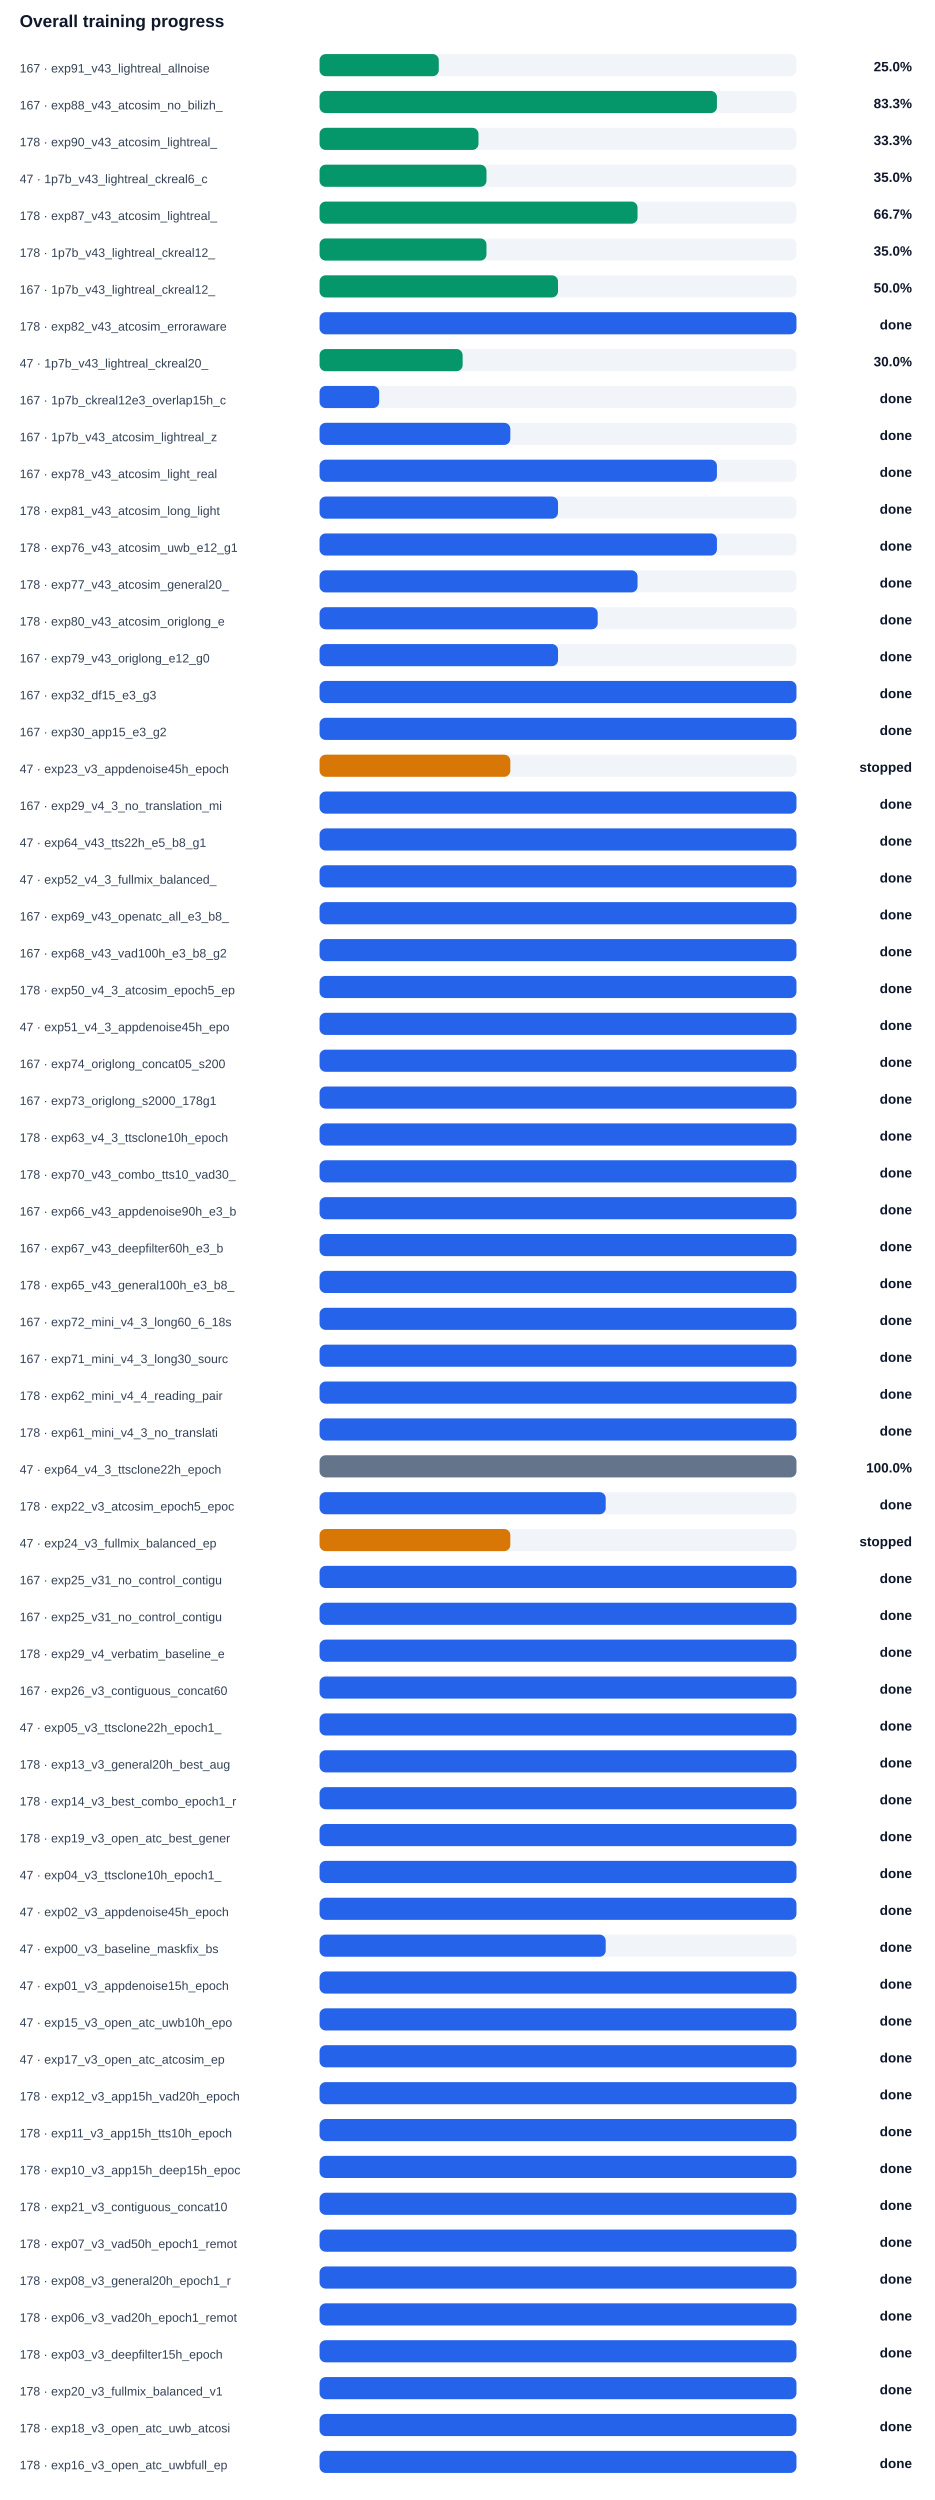
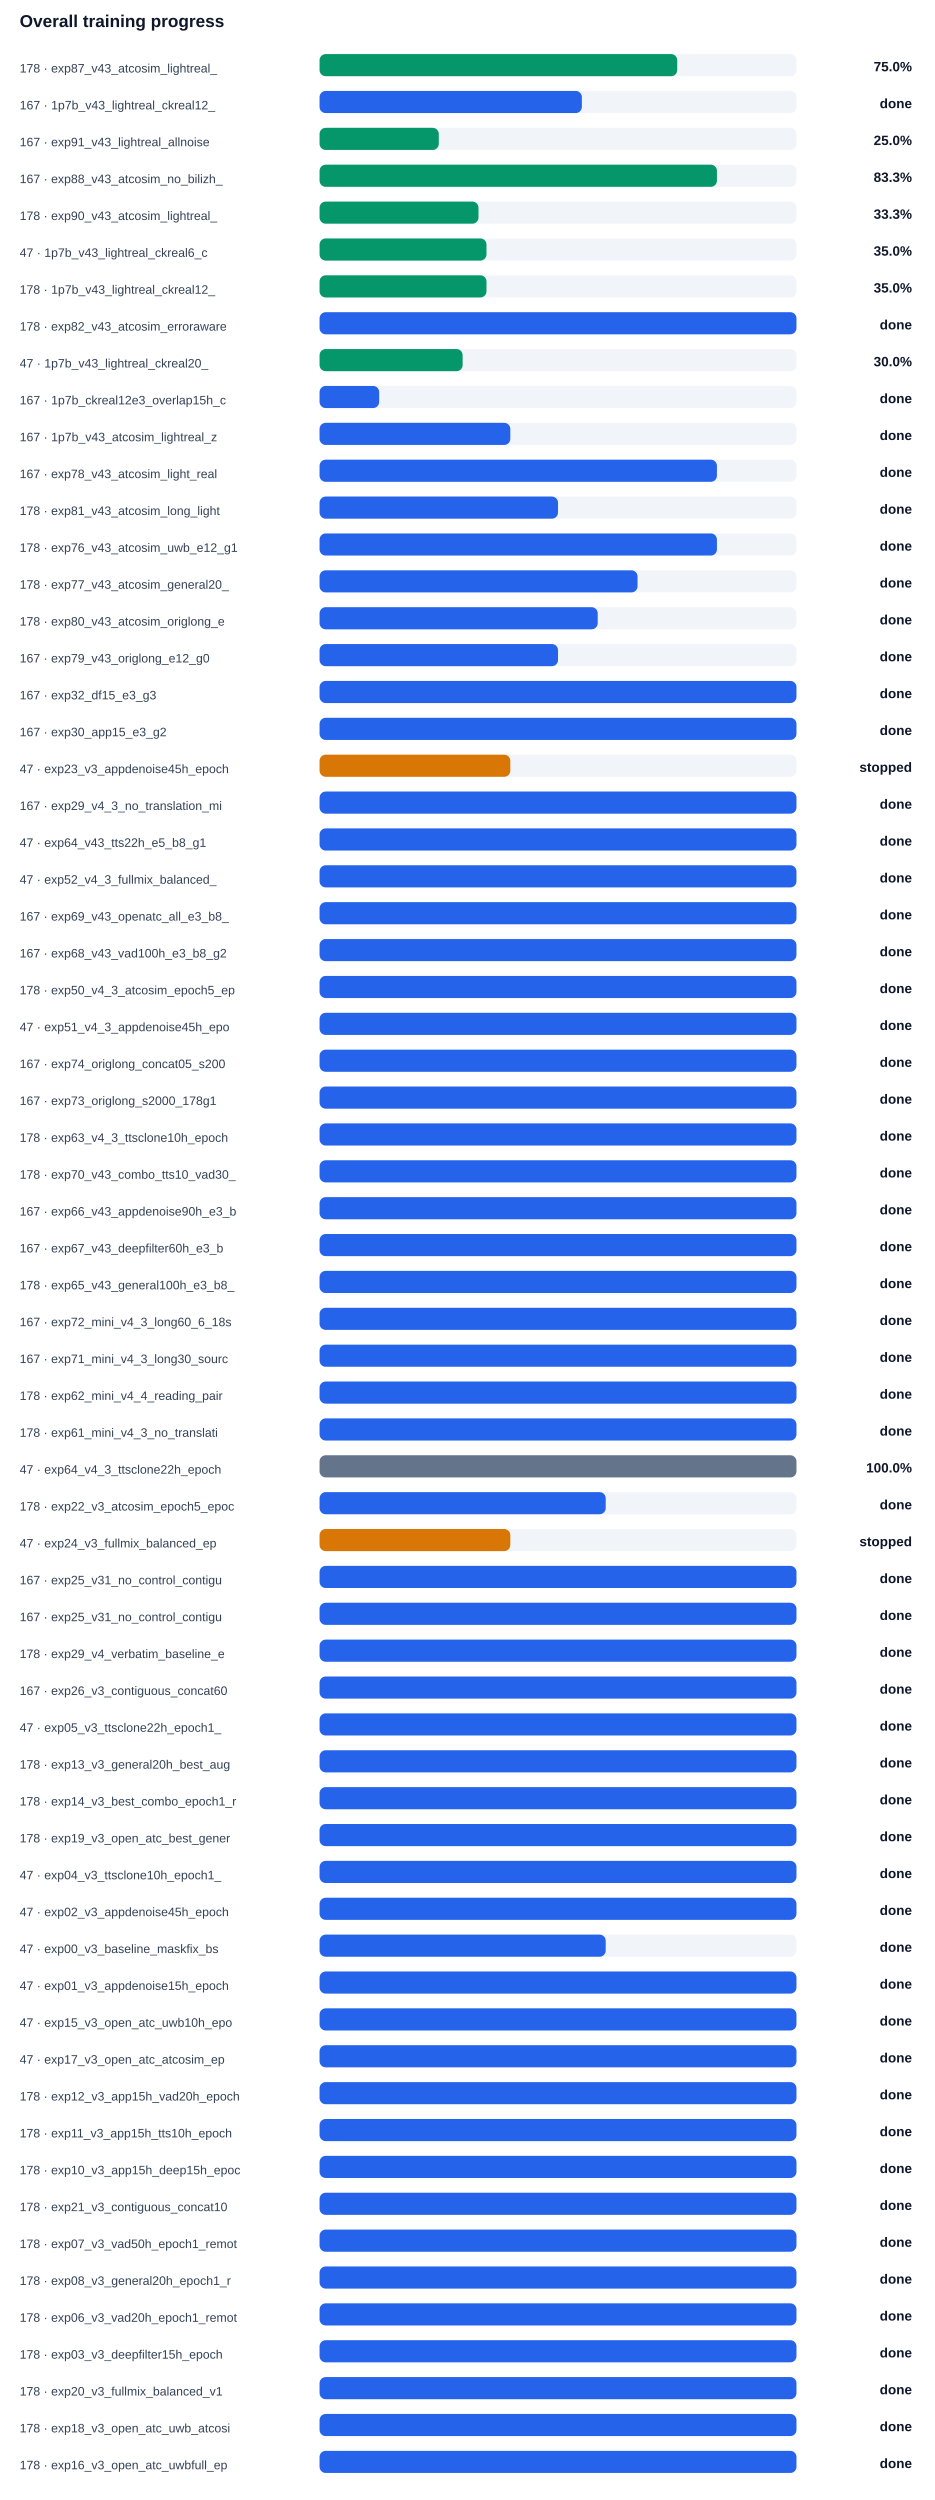
<svg xmlns="http://www.w3.org/2000/svg" width="100%" viewBox="0 0 760 2034" style="max-width:760px;background:#ffffff;border:1px solid #e5e7eb;border-radius:10px;">
  <text x="16.0" y="22.0" font-size="14" fill="#0f172a" text-anchor="start" font-family="Arial, sans-serif" font-weight="700">Overall training progress</text>
-   <text x="16.0" y="59.0" font-size="10" fill="#334155" text-anchor="start" font-family="Arial, sans-serif" font-weight="400">167 · exp91_v43_lightreal_allnoise</text>
+   <text x="16.0" y="59.0" font-size="10" fill="#334155" text-anchor="start" font-family="Arial, sans-serif" font-weight="400">178 · exp87_v43_atcosim_lightreal_</text>
  <rect x="260" y="44" width="388" height="18" rx="5" fill="#f1f5f9" />
-   <rect x="260" y="44" width="97.0" height="18" rx="5" fill="#059669" />
-   <text x="742.0" y="58.0" font-size="11" fill="#0f172a" text-anchor="end" font-family="Arial, sans-serif" font-weight="700">25.0%</text>
-   <text x="16.0" y="89.0" font-size="10" fill="#334155" text-anchor="start" font-family="Arial, sans-serif" font-weight="400">167 · exp88_v43_atcosim_no_bilizh_</text>
+   <rect x="260" y="44" width="291.0" height="18" rx="5" fill="#059669" />
+   <text x="742.0" y="58.0" font-size="11" fill="#0f172a" text-anchor="end" font-family="Arial, sans-serif" font-weight="700">75.0%</text>
+   <text x="16.0" y="89.0" font-size="10" fill="#334155" text-anchor="start" font-family="Arial, sans-serif" font-weight="400">167 · 1p7b_v43_lightreal_ckreal12_</text>
  <rect x="260" y="74" width="388" height="18" rx="5" fill="#f1f5f9" />
-   <rect x="260" y="74" width="323.3" height="18" rx="5" fill="#059669" />
-   <text x="742.0" y="88.0" font-size="11" fill="#0f172a" text-anchor="end" font-family="Arial, sans-serif" font-weight="700">83.3%</text>
-   <text x="16.0" y="119.0" font-size="10" fill="#334155" text-anchor="start" font-family="Arial, sans-serif" font-weight="400">178 · exp90_v43_atcosim_lightreal_</text>
+   <rect x="260" y="74" width="213.4" height="18" rx="5" fill="#2563eb" />
+   <text x="742.0" y="88.0" font-size="11" fill="#0f172a" text-anchor="end" font-family="Arial, sans-serif" font-weight="700">done</text>
+   <text x="16.0" y="119.0" font-size="10" fill="#334155" text-anchor="start" font-family="Arial, sans-serif" font-weight="400">167 · exp91_v43_lightreal_allnoise</text>
  <rect x="260" y="104" width="388" height="18" rx="5" fill="#f1f5f9" />
-   <rect x="260" y="104" width="129.3" height="18" rx="5" fill="#059669" />
-   <text x="742.0" y="118.0" font-size="11" fill="#0f172a" text-anchor="end" font-family="Arial, sans-serif" font-weight="700">33.3%</text>
-   <text x="16.0" y="149.0" font-size="10" fill="#334155" text-anchor="start" font-family="Arial, sans-serif" font-weight="400">47 · 1p7b_v43_lightreal_ckreal6_c</text>
+   <rect x="260" y="104" width="97.0" height="18" rx="5" fill="#059669" />
+   <text x="742.0" y="118.0" font-size="11" fill="#0f172a" text-anchor="end" font-family="Arial, sans-serif" font-weight="700">25.0%</text>
+   <text x="16.0" y="149.0" font-size="10" fill="#334155" text-anchor="start" font-family="Arial, sans-serif" font-weight="400">167 · exp88_v43_atcosim_no_bilizh_</text>
  <rect x="260" y="134" width="388" height="18" rx="5" fill="#f1f5f9" />
-   <rect x="260" y="134" width="135.8" height="18" rx="5" fill="#059669" />
-   <text x="742.0" y="148.0" font-size="11" fill="#0f172a" text-anchor="end" font-family="Arial, sans-serif" font-weight="700">35.0%</text>
-   <text x="16.0" y="179.0" font-size="10" fill="#334155" text-anchor="start" font-family="Arial, sans-serif" font-weight="400">178 · exp87_v43_atcosim_lightreal_</text>
+   <rect x="260" y="134" width="323.3" height="18" rx="5" fill="#059669" />
+   <text x="742.0" y="148.0" font-size="11" fill="#0f172a" text-anchor="end" font-family="Arial, sans-serif" font-weight="700">83.3%</text>
+   <text x="16.0" y="179.0" font-size="10" fill="#334155" text-anchor="start" font-family="Arial, sans-serif" font-weight="400">178 · exp90_v43_atcosim_lightreal_</text>
  <rect x="260" y="164" width="388" height="18" rx="5" fill="#f1f5f9" />
-   <rect x="260" y="164" width="258.7" height="18" rx="5" fill="#059669" />
-   <text x="742.0" y="178.0" font-size="11" fill="#0f172a" text-anchor="end" font-family="Arial, sans-serif" font-weight="700">66.7%</text>
-   <text x="16.0" y="209.0" font-size="10" fill="#334155" text-anchor="start" font-family="Arial, sans-serif" font-weight="400">178 · 1p7b_v43_lightreal_ckreal12_</text>
+   <rect x="260" y="164" width="129.3" height="18" rx="5" fill="#059669" />
+   <text x="742.0" y="178.0" font-size="11" fill="#0f172a" text-anchor="end" font-family="Arial, sans-serif" font-weight="700">33.3%</text>
+   <text x="16.0" y="209.0" font-size="10" fill="#334155" text-anchor="start" font-family="Arial, sans-serif" font-weight="400">47 · 1p7b_v43_lightreal_ckreal6_c</text>
  <rect x="260" y="194" width="388" height="18" rx="5" fill="#f1f5f9" />
  <rect x="260" y="194" width="135.8" height="18" rx="5" fill="#059669" />
  <text x="742.0" y="208.0" font-size="11" fill="#0f172a" text-anchor="end" font-family="Arial, sans-serif" font-weight="700">35.0%</text>
-   <text x="16.0" y="239.0" font-size="10" fill="#334155" text-anchor="start" font-family="Arial, sans-serif" font-weight="400">167 · 1p7b_v43_lightreal_ckreal12_</text>
+   <text x="16.0" y="239.0" font-size="10" fill="#334155" text-anchor="start" font-family="Arial, sans-serif" font-weight="400">178 · 1p7b_v43_lightreal_ckreal12_</text>
  <rect x="260" y="224" width="388" height="18" rx="5" fill="#f1f5f9" />
-   <rect x="260" y="224" width="194.0" height="18" rx="5" fill="#059669" />
-   <text x="742.0" y="238.0" font-size="11" fill="#0f172a" text-anchor="end" font-family="Arial, sans-serif" font-weight="700">50.0%</text>
+   <rect x="260" y="224" width="135.8" height="18" rx="5" fill="#059669" />
+   <text x="742.0" y="238.0" font-size="11" fill="#0f172a" text-anchor="end" font-family="Arial, sans-serif" font-weight="700">35.0%</text>
  <text x="16.0" y="269.0" font-size="10" fill="#334155" text-anchor="start" font-family="Arial, sans-serif" font-weight="400">178 · exp82_v43_atcosim_erroraware</text>
  <rect x="260" y="254" width="388" height="18" rx="5" fill="#f1f5f9" />
  <rect x="260" y="254" width="388.0" height="18" rx="5" fill="#2563eb" />
  <text x="742.0" y="268.0" font-size="11" fill="#0f172a" text-anchor="end" font-family="Arial, sans-serif" font-weight="700">done</text>
  <text x="16.0" y="299.0" font-size="10" fill="#334155" text-anchor="start" font-family="Arial, sans-serif" font-weight="400">47 · 1p7b_v43_lightreal_ckreal20_</text>
  <rect x="260" y="284" width="388" height="18" rx="5" fill="#f1f5f9" />
  <rect x="260" y="284" width="116.4" height="18" rx="5" fill="#059669" />
  <text x="742.0" y="298.0" font-size="11" fill="#0f172a" text-anchor="end" font-family="Arial, sans-serif" font-weight="700">30.0%</text>
  <text x="16.0" y="329.0" font-size="10" fill="#334155" text-anchor="start" font-family="Arial, sans-serif" font-weight="400">167 · 1p7b_ckreal12e3_overlap15h_c</text>
  <rect x="260" y="314" width="388" height="18" rx="5" fill="#f1f5f9" />
  <rect x="260" y="314" width="48.5" height="18" rx="5" fill="#2563eb" />
  <text x="742.0" y="328.0" font-size="11" fill="#0f172a" text-anchor="end" font-family="Arial, sans-serif" font-weight="700">done</text>
  <text x="16.0" y="359.0" font-size="10" fill="#334155" text-anchor="start" font-family="Arial, sans-serif" font-weight="400">167 · 1p7b_v43_atcosim_lightreal_z</text>
  <rect x="260" y="344" width="388" height="18" rx="5" fill="#f1f5f9" />
  <rect x="260" y="344" width="155.2" height="18" rx="5" fill="#2563eb" />
  <text x="742.0" y="358.0" font-size="11" fill="#0f172a" text-anchor="end" font-family="Arial, sans-serif" font-weight="700">done</text>
  <text x="16.0" y="389.0" font-size="10" fill="#334155" text-anchor="start" font-family="Arial, sans-serif" font-weight="400">167 · exp78_v43_atcosim_light_real</text>
  <rect x="260" y="374" width="388" height="18" rx="5" fill="#f1f5f9" />
  <rect x="260" y="374" width="323.3" height="18" rx="5" fill="#2563eb" />
  <text x="742.0" y="388.0" font-size="11" fill="#0f172a" text-anchor="end" font-family="Arial, sans-serif" font-weight="700">done</text>
  <text x="16.0" y="419.0" font-size="10" fill="#334155" text-anchor="start" font-family="Arial, sans-serif" font-weight="400">178 · exp81_v43_atcosim_long_light</text>
  <rect x="260" y="404" width="388" height="18" rx="5" fill="#f1f5f9" />
  <rect x="260" y="404" width="194.0" height="18" rx="5" fill="#2563eb" />
  <text x="742.0" y="418.0" font-size="11" fill="#0f172a" text-anchor="end" font-family="Arial, sans-serif" font-weight="700">done</text>
  <text x="16.0" y="449.0" font-size="10" fill="#334155" text-anchor="start" font-family="Arial, sans-serif" font-weight="400">178 · exp76_v43_atcosim_uwb_e12_g1</text>
  <rect x="260" y="434" width="388" height="18" rx="5" fill="#f1f5f9" />
  <rect x="260" y="434" width="323.3" height="18" rx="5" fill="#2563eb" />
  <text x="742.0" y="448.0" font-size="11" fill="#0f172a" text-anchor="end" font-family="Arial, sans-serif" font-weight="700">done</text>
  <text x="16.0" y="479.0" font-size="10" fill="#334155" text-anchor="start" font-family="Arial, sans-serif" font-weight="400">178 · exp77_v43_atcosim_general20_</text>
  <rect x="260" y="464" width="388" height="18" rx="5" fill="#f1f5f9" />
  <rect x="260" y="464" width="258.7" height="18" rx="5" fill="#2563eb" />
  <text x="742.0" y="478.0" font-size="11" fill="#0f172a" text-anchor="end" font-family="Arial, sans-serif" font-weight="700">done</text>
  <text x="16.0" y="509.0" font-size="10" fill="#334155" text-anchor="start" font-family="Arial, sans-serif" font-weight="400">178 · exp80_v43_atcosim_origlong_e</text>
  <rect x="260" y="494" width="388" height="18" rx="5" fill="#f1f5f9" />
  <rect x="260" y="494" width="226.3" height="18" rx="5" fill="#2563eb" />
  <text x="742.0" y="508.0" font-size="11" fill="#0f172a" text-anchor="end" font-family="Arial, sans-serif" font-weight="700">done</text>
  <text x="16.0" y="539.0" font-size="10" fill="#334155" text-anchor="start" font-family="Arial, sans-serif" font-weight="400">167 · exp79_v43_origlong_e12_g0</text>
  <rect x="260" y="524" width="388" height="18" rx="5" fill="#f1f5f9" />
  <rect x="260" y="524" width="194.0" height="18" rx="5" fill="#2563eb" />
  <text x="742.0" y="538.0" font-size="11" fill="#0f172a" text-anchor="end" font-family="Arial, sans-serif" font-weight="700">done</text>
  <text x="16.0" y="569.0" font-size="10" fill="#334155" text-anchor="start" font-family="Arial, sans-serif" font-weight="400">167 · exp32_df15_e3_g3</text>
  <rect x="260" y="554" width="388" height="18" rx="5" fill="#f1f5f9" />
  <rect x="260" y="554" width="388.0" height="18" rx="5" fill="#2563eb" />
  <text x="742.0" y="568.0" font-size="11" fill="#0f172a" text-anchor="end" font-family="Arial, sans-serif" font-weight="700">done</text>
  <text x="16.0" y="599.0" font-size="10" fill="#334155" text-anchor="start" font-family="Arial, sans-serif" font-weight="400">167 · exp30_app15_e3_g2</text>
  <rect x="260" y="584" width="388" height="18" rx="5" fill="#f1f5f9" />
  <rect x="260" y="584" width="388.0" height="18" rx="5" fill="#2563eb" />
  <text x="742.0" y="598.0" font-size="11" fill="#0f172a" text-anchor="end" font-family="Arial, sans-serif" font-weight="700">done</text>
  <text x="16.0" y="629.0" font-size="10" fill="#334155" text-anchor="start" font-family="Arial, sans-serif" font-weight="400">47 · exp23_v3_appdenoise45h_epoch</text>
  <rect x="260" y="614" width="388" height="18" rx="5" fill="#f1f5f9" />
  <rect x="260" y="614" width="155.2" height="18" rx="5" fill="#d97706" />
  <text x="742.0" y="628.0" font-size="11" fill="#0f172a" text-anchor="end" font-family="Arial, sans-serif" font-weight="700">stopped</text>
  <text x="16.0" y="659.0" font-size="10" fill="#334155" text-anchor="start" font-family="Arial, sans-serif" font-weight="400">167 · exp29_v4_3_no_translation_mi</text>
  <rect x="260" y="644" width="388" height="18" rx="5" fill="#f1f5f9" />
  <rect x="260" y="644" width="388.0" height="18" rx="5" fill="#2563eb" />
  <text x="742.0" y="658.0" font-size="11" fill="#0f172a" text-anchor="end" font-family="Arial, sans-serif" font-weight="700">done</text>
  <text x="16.0" y="689.0" font-size="10" fill="#334155" text-anchor="start" font-family="Arial, sans-serif" font-weight="400">47 · exp64_v43_tts22h_e5_b8_g1</text>
  <rect x="260" y="674" width="388" height="18" rx="5" fill="#f1f5f9" />
  <rect x="260" y="674" width="388.0" height="18" rx="5" fill="#2563eb" />
  <text x="742.0" y="688.0" font-size="11" fill="#0f172a" text-anchor="end" font-family="Arial, sans-serif" font-weight="700">done</text>
  <text x="16.0" y="719.0" font-size="10" fill="#334155" text-anchor="start" font-family="Arial, sans-serif" font-weight="400">47 · exp52_v4_3_fullmix_balanced_</text>
  <rect x="260" y="704" width="388" height="18" rx="5" fill="#f1f5f9" />
  <rect x="260" y="704" width="388.0" height="18" rx="5" fill="#2563eb" />
  <text x="742.0" y="718.0" font-size="11" fill="#0f172a" text-anchor="end" font-family="Arial, sans-serif" font-weight="700">done</text>
  <text x="16.0" y="749.0" font-size="10" fill="#334155" text-anchor="start" font-family="Arial, sans-serif" font-weight="400">167 · exp69_v43_openatc_all_e3_b8_</text>
  <rect x="260" y="734" width="388" height="18" rx="5" fill="#f1f5f9" />
  <rect x="260" y="734" width="388.0" height="18" rx="5" fill="#2563eb" />
  <text x="742.0" y="748.0" font-size="11" fill="#0f172a" text-anchor="end" font-family="Arial, sans-serif" font-weight="700">done</text>
  <text x="16.0" y="779.0" font-size="10" fill="#334155" text-anchor="start" font-family="Arial, sans-serif" font-weight="400">167 · exp68_v43_vad100h_e3_b8_g2</text>
  <rect x="260" y="764" width="388" height="18" rx="5" fill="#f1f5f9" />
  <rect x="260" y="764" width="388.0" height="18" rx="5" fill="#2563eb" />
  <text x="742.0" y="778.0" font-size="11" fill="#0f172a" text-anchor="end" font-family="Arial, sans-serif" font-weight="700">done</text>
  <text x="16.0" y="809.0" font-size="10" fill="#334155" text-anchor="start" font-family="Arial, sans-serif" font-weight="400">178 · exp50_v4_3_atcosim_epoch5_ep</text>
  <rect x="260" y="794" width="388" height="18" rx="5" fill="#f1f5f9" />
  <rect x="260" y="794" width="388.0" height="18" rx="5" fill="#2563eb" />
  <text x="742.0" y="808.0" font-size="11" fill="#0f172a" text-anchor="end" font-family="Arial, sans-serif" font-weight="700">done</text>
  <text x="16.0" y="839.0" font-size="10" fill="#334155" text-anchor="start" font-family="Arial, sans-serif" font-weight="400">47 · exp51_v4_3_appdenoise45h_epo</text>
  <rect x="260" y="824" width="388" height="18" rx="5" fill="#f1f5f9" />
  <rect x="260" y="824" width="388.0" height="18" rx="5" fill="#2563eb" />
  <text x="742.0" y="838.0" font-size="11" fill="#0f172a" text-anchor="end" font-family="Arial, sans-serif" font-weight="700">done</text>
  <text x="16.0" y="869.0" font-size="10" fill="#334155" text-anchor="start" font-family="Arial, sans-serif" font-weight="400">167 · exp74_origlong_concat05_s200</text>
  <rect x="260" y="854" width="388" height="18" rx="5" fill="#f1f5f9" />
  <rect x="260" y="854" width="388.0" height="18" rx="5" fill="#2563eb" />
  <text x="742.0" y="868.0" font-size="11" fill="#0f172a" text-anchor="end" font-family="Arial, sans-serif" font-weight="700">done</text>
  <text x="16.0" y="899.0" font-size="10" fill="#334155" text-anchor="start" font-family="Arial, sans-serif" font-weight="400">167 · exp73_origlong_s2000_178g1</text>
  <rect x="260" y="884" width="388" height="18" rx="5" fill="#f1f5f9" />
  <rect x="260" y="884" width="388.0" height="18" rx="5" fill="#2563eb" />
  <text x="742.0" y="898.0" font-size="11" fill="#0f172a" text-anchor="end" font-family="Arial, sans-serif" font-weight="700">done</text>
  <text x="16.0" y="929.0" font-size="10" fill="#334155" text-anchor="start" font-family="Arial, sans-serif" font-weight="400">178 · exp63_v4_3_ttsclone10h_epoch</text>
  <rect x="260" y="914" width="388" height="18" rx="5" fill="#f1f5f9" />
  <rect x="260" y="914" width="388.0" height="18" rx="5" fill="#2563eb" />
  <text x="742.0" y="928.0" font-size="11" fill="#0f172a" text-anchor="end" font-family="Arial, sans-serif" font-weight="700">done</text>
  <text x="16.0" y="959.0" font-size="10" fill="#334155" text-anchor="start" font-family="Arial, sans-serif" font-weight="400">178 · exp70_v43_combo_tts10_vad30_</text>
  <rect x="260" y="944" width="388" height="18" rx="5" fill="#f1f5f9" />
  <rect x="260" y="944" width="388.0" height="18" rx="5" fill="#2563eb" />
  <text x="742.0" y="958.0" font-size="11" fill="#0f172a" text-anchor="end" font-family="Arial, sans-serif" font-weight="700">done</text>
  <text x="16.0" y="989.0" font-size="10" fill="#334155" text-anchor="start" font-family="Arial, sans-serif" font-weight="400">167 · exp66_v43_appdenoise90h_e3_b</text>
  <rect x="260" y="974" width="388" height="18" rx="5" fill="#f1f5f9" />
  <rect x="260" y="974" width="388.0" height="18" rx="5" fill="#2563eb" />
  <text x="742.0" y="988.0" font-size="11" fill="#0f172a" text-anchor="end" font-family="Arial, sans-serif" font-weight="700">done</text>
  <text x="16.0" y="1019.0" font-size="10" fill="#334155" text-anchor="start" font-family="Arial, sans-serif" font-weight="400">167 · exp67_v43_deepfilter60h_e3_b</text>
  <rect x="260" y="1004" width="388" height="18" rx="5" fill="#f1f5f9" />
  <rect x="260" y="1004" width="388.0" height="18" rx="5" fill="#2563eb" />
  <text x="742.0" y="1018.0" font-size="11" fill="#0f172a" text-anchor="end" font-family="Arial, sans-serif" font-weight="700">done</text>
  <text x="16.0" y="1049.0" font-size="10" fill="#334155" text-anchor="start" font-family="Arial, sans-serif" font-weight="400">178 · exp65_v43_general100h_e3_b8_</text>
  <rect x="260" y="1034" width="388" height="18" rx="5" fill="#f1f5f9" />
  <rect x="260" y="1034" width="388.0" height="18" rx="5" fill="#2563eb" />
  <text x="742.0" y="1048.0" font-size="11" fill="#0f172a" text-anchor="end" font-family="Arial, sans-serif" font-weight="700">done</text>
  <text x="16.0" y="1079.0" font-size="10" fill="#334155" text-anchor="start" font-family="Arial, sans-serif" font-weight="400">167 · exp72_mini_v4_3_long60_6_18s</text>
  <rect x="260" y="1064" width="388" height="18" rx="5" fill="#f1f5f9" />
  <rect x="260" y="1064" width="388.0" height="18" rx="5" fill="#2563eb" />
  <text x="742.0" y="1078.0" font-size="11" fill="#0f172a" text-anchor="end" font-family="Arial, sans-serif" font-weight="700">done</text>
  <text x="16.0" y="1109.0" font-size="10" fill="#334155" text-anchor="start" font-family="Arial, sans-serif" font-weight="400">167 · exp71_mini_v4_3_long30_sourc</text>
  <rect x="260" y="1094" width="388" height="18" rx="5" fill="#f1f5f9" />
  <rect x="260" y="1094" width="388.0" height="18" rx="5" fill="#2563eb" />
  <text x="742.0" y="1108.0" font-size="11" fill="#0f172a" text-anchor="end" font-family="Arial, sans-serif" font-weight="700">done</text>
  <text x="16.0" y="1139.0" font-size="10" fill="#334155" text-anchor="start" font-family="Arial, sans-serif" font-weight="400">178 · exp62_mini_v4_4_reading_pair</text>
  <rect x="260" y="1124" width="388" height="18" rx="5" fill="#f1f5f9" />
  <rect x="260" y="1124" width="388.0" height="18" rx="5" fill="#2563eb" />
  <text x="742.0" y="1138.0" font-size="11" fill="#0f172a" text-anchor="end" font-family="Arial, sans-serif" font-weight="700">done</text>
  <text x="16.0" y="1169.0" font-size="10" fill="#334155" text-anchor="start" font-family="Arial, sans-serif" font-weight="400">178 · exp61_mini_v4_3_no_translati</text>
  <rect x="260" y="1154" width="388" height="18" rx="5" fill="#f1f5f9" />
  <rect x="260" y="1154" width="388.0" height="18" rx="5" fill="#2563eb" />
  <text x="742.0" y="1168.0" font-size="11" fill="#0f172a" text-anchor="end" font-family="Arial, sans-serif" font-weight="700">done</text>
  <text x="16.0" y="1199.0" font-size="10" fill="#334155" text-anchor="start" font-family="Arial, sans-serif" font-weight="400">47 · exp64_v4_3_ttsclone22h_epoch</text>
  <rect x="260" y="1184" width="388" height="18" rx="5" fill="#f1f5f9" />
  <rect x="260" y="1184" width="388.0" height="18" rx="5" fill="#64748b" />
  <text x="742.0" y="1198.0" font-size="11" fill="#0f172a" text-anchor="end" font-family="Arial, sans-serif" font-weight="700">100.0%</text>
  <text x="16.0" y="1229.0" font-size="10" fill="#334155" text-anchor="start" font-family="Arial, sans-serif" font-weight="400">178 · exp22_v3_atcosim_epoch5_epoc</text>
  <rect x="260" y="1214" width="388" height="18" rx="5" fill="#f1f5f9" />
  <rect x="260" y="1214" width="232.8" height="18" rx="5" fill="#2563eb" />
  <text x="742.0" y="1228.0" font-size="11" fill="#0f172a" text-anchor="end" font-family="Arial, sans-serif" font-weight="700">done</text>
  <text x="16.0" y="1259.0" font-size="10" fill="#334155" text-anchor="start" font-family="Arial, sans-serif" font-weight="400">47 · exp24_v3_fullmix_balanced_ep</text>
  <rect x="260" y="1244" width="388" height="18" rx="5" fill="#f1f5f9" />
  <rect x="260" y="1244" width="155.2" height="18" rx="5" fill="#d97706" />
  <text x="742.0" y="1258.0" font-size="11" fill="#0f172a" text-anchor="end" font-family="Arial, sans-serif" font-weight="700">stopped</text>
  <text x="16.0" y="1289.0" font-size="10" fill="#334155" text-anchor="start" font-family="Arial, sans-serif" font-weight="400">167 · exp25_v31_no_control_contigu</text>
  <rect x="260" y="1274" width="388" height="18" rx="5" fill="#f1f5f9" />
  <rect x="260" y="1274" width="388.0" height="18" rx="5" fill="#2563eb" />
  <text x="742.0" y="1288.0" font-size="11" fill="#0f172a" text-anchor="end" font-family="Arial, sans-serif" font-weight="700">done</text>
  <text x="16.0" y="1319.0" font-size="10" fill="#334155" text-anchor="start" font-family="Arial, sans-serif" font-weight="400">167 · exp25_v31_no_control_contigu</text>
  <rect x="260" y="1304" width="388" height="18" rx="5" fill="#f1f5f9" />
  <rect x="260" y="1304" width="388.0" height="18" rx="5" fill="#2563eb" />
  <text x="742.0" y="1318.0" font-size="11" fill="#0f172a" text-anchor="end" font-family="Arial, sans-serif" font-weight="700">done</text>
  <text x="16.0" y="1349.0" font-size="10" fill="#334155" text-anchor="start" font-family="Arial, sans-serif" font-weight="400">178 · exp29_v4_verbatim_baseline_e</text>
  <rect x="260" y="1334" width="388" height="18" rx="5" fill="#f1f5f9" />
  <rect x="260" y="1334" width="388.0" height="18" rx="5" fill="#2563eb" />
  <text x="742.0" y="1348.0" font-size="11" fill="#0f172a" text-anchor="end" font-family="Arial, sans-serif" font-weight="700">done</text>
  <text x="16.0" y="1379.0" font-size="10" fill="#334155" text-anchor="start" font-family="Arial, sans-serif" font-weight="400">167 · exp26_v3_contiguous_concat60</text>
  <rect x="260" y="1364" width="388" height="18" rx="5" fill="#f1f5f9" />
  <rect x="260" y="1364" width="388.0" height="18" rx="5" fill="#2563eb" />
  <text x="742.0" y="1378.0" font-size="11" fill="#0f172a" text-anchor="end" font-family="Arial, sans-serif" font-weight="700">done</text>
  <text x="16.0" y="1409.0" font-size="10" fill="#334155" text-anchor="start" font-family="Arial, sans-serif" font-weight="400">47 · exp05_v3_ttsclone22h_epoch1_</text>
  <rect x="260" y="1394" width="388" height="18" rx="5" fill="#f1f5f9" />
  <rect x="260" y="1394" width="388.0" height="18" rx="5" fill="#2563eb" />
  <text x="742.0" y="1408.0" font-size="11" fill="#0f172a" text-anchor="end" font-family="Arial, sans-serif" font-weight="700">done</text>
  <text x="16.0" y="1439.0" font-size="10" fill="#334155" text-anchor="start" font-family="Arial, sans-serif" font-weight="400">178 · exp13_v3_general20h_best_aug</text>
  <rect x="260" y="1424" width="388" height="18" rx="5" fill="#f1f5f9" />
  <rect x="260" y="1424" width="388.0" height="18" rx="5" fill="#2563eb" />
  <text x="742.0" y="1438.0" font-size="11" fill="#0f172a" text-anchor="end" font-family="Arial, sans-serif" font-weight="700">done</text>
  <text x="16.0" y="1469.0" font-size="10" fill="#334155" text-anchor="start" font-family="Arial, sans-serif" font-weight="400">178 · exp14_v3_best_combo_epoch1_r</text>
  <rect x="260" y="1454" width="388" height="18" rx="5" fill="#f1f5f9" />
  <rect x="260" y="1454" width="388.0" height="18" rx="5" fill="#2563eb" />
  <text x="742.0" y="1468.0" font-size="11" fill="#0f172a" text-anchor="end" font-family="Arial, sans-serif" font-weight="700">done</text>
  <text x="16.0" y="1499.0" font-size="10" fill="#334155" text-anchor="start" font-family="Arial, sans-serif" font-weight="400">178 · exp19_v3_open_atc_best_gener</text>
  <rect x="260" y="1484" width="388" height="18" rx="5" fill="#f1f5f9" />
  <rect x="260" y="1484" width="388.0" height="18" rx="5" fill="#2563eb" />
  <text x="742.0" y="1498.0" font-size="11" fill="#0f172a" text-anchor="end" font-family="Arial, sans-serif" font-weight="700">done</text>
  <text x="16.0" y="1529.0" font-size="10" fill="#334155" text-anchor="start" font-family="Arial, sans-serif" font-weight="400">47 · exp04_v3_ttsclone10h_epoch1_</text>
  <rect x="260" y="1514" width="388" height="18" rx="5" fill="#f1f5f9" />
  <rect x="260" y="1514" width="388.0" height="18" rx="5" fill="#2563eb" />
  <text x="742.0" y="1528.0" font-size="11" fill="#0f172a" text-anchor="end" font-family="Arial, sans-serif" font-weight="700">done</text>
  <text x="16.0" y="1559.0" font-size="10" fill="#334155" text-anchor="start" font-family="Arial, sans-serif" font-weight="400">47 · exp02_v3_appdenoise45h_epoch</text>
  <rect x="260" y="1544" width="388" height="18" rx="5" fill="#f1f5f9" />
  <rect x="260" y="1544" width="388.0" height="18" rx="5" fill="#2563eb" />
  <text x="742.0" y="1558.0" font-size="11" fill="#0f172a" text-anchor="end" font-family="Arial, sans-serif" font-weight="700">done</text>
  <text x="16.0" y="1589.0" font-size="10" fill="#334155" text-anchor="start" font-family="Arial, sans-serif" font-weight="400">47 · exp00_v3_baseline_maskfix_bs</text>
  <rect x="260" y="1574" width="388" height="18" rx="5" fill="#f1f5f9" />
  <rect x="260" y="1574" width="232.8" height="18" rx="5" fill="#2563eb" />
  <text x="742.0" y="1588.0" font-size="11" fill="#0f172a" text-anchor="end" font-family="Arial, sans-serif" font-weight="700">done</text>
  <text x="16.0" y="1619.0" font-size="10" fill="#334155" text-anchor="start" font-family="Arial, sans-serif" font-weight="400">47 · exp01_v3_appdenoise15h_epoch</text>
  <rect x="260" y="1604" width="388" height="18" rx="5" fill="#f1f5f9" />
  <rect x="260" y="1604" width="388.0" height="18" rx="5" fill="#2563eb" />
  <text x="742.0" y="1618.0" font-size="11" fill="#0f172a" text-anchor="end" font-family="Arial, sans-serif" font-weight="700">done</text>
  <text x="16.0" y="1649.0" font-size="10" fill="#334155" text-anchor="start" font-family="Arial, sans-serif" font-weight="400">47 · exp15_v3_open_atc_uwb10h_epo</text>
  <rect x="260" y="1634" width="388" height="18" rx="5" fill="#f1f5f9" />
  <rect x="260" y="1634" width="388.0" height="18" rx="5" fill="#2563eb" />
  <text x="742.0" y="1648.0" font-size="11" fill="#0f172a" text-anchor="end" font-family="Arial, sans-serif" font-weight="700">done</text>
  <text x="16.0" y="1679.0" font-size="10" fill="#334155" text-anchor="start" font-family="Arial, sans-serif" font-weight="400">47 · exp17_v3_open_atc_atcosim_ep</text>
  <rect x="260" y="1664" width="388" height="18" rx="5" fill="#f1f5f9" />
  <rect x="260" y="1664" width="388.0" height="18" rx="5" fill="#2563eb" />
  <text x="742.0" y="1678.0" font-size="11" fill="#0f172a" text-anchor="end" font-family="Arial, sans-serif" font-weight="700">done</text>
  <text x="16.0" y="1709.0" font-size="10" fill="#334155" text-anchor="start" font-family="Arial, sans-serif" font-weight="400">178 · exp12_v3_app15h_vad20h_epoch</text>
  <rect x="260" y="1694" width="388" height="18" rx="5" fill="#f1f5f9" />
  <rect x="260" y="1694" width="388.0" height="18" rx="5" fill="#2563eb" />
  <text x="742.0" y="1708.0" font-size="11" fill="#0f172a" text-anchor="end" font-family="Arial, sans-serif" font-weight="700">done</text>
  <text x="16.0" y="1739.0" font-size="10" fill="#334155" text-anchor="start" font-family="Arial, sans-serif" font-weight="400">178 · exp11_v3_app15h_tts10h_epoch</text>
  <rect x="260" y="1724" width="388" height="18" rx="5" fill="#f1f5f9" />
  <rect x="260" y="1724" width="388.0" height="18" rx="5" fill="#2563eb" />
  <text x="742.0" y="1738.0" font-size="11" fill="#0f172a" text-anchor="end" font-family="Arial, sans-serif" font-weight="700">done</text>
  <text x="16.0" y="1769.0" font-size="10" fill="#334155" text-anchor="start" font-family="Arial, sans-serif" font-weight="400">178 · exp10_v3_app15h_deep15h_epoc</text>
  <rect x="260" y="1754" width="388" height="18" rx="5" fill="#f1f5f9" />
  <rect x="260" y="1754" width="388.0" height="18" rx="5" fill="#2563eb" />
  <text x="742.0" y="1768.0" font-size="11" fill="#0f172a" text-anchor="end" font-family="Arial, sans-serif" font-weight="700">done</text>
  <text x="16.0" y="1799.0" font-size="10" fill="#334155" text-anchor="start" font-family="Arial, sans-serif" font-weight="400">178 · exp21_v3_contiguous_concat10</text>
  <rect x="260" y="1784" width="388" height="18" rx="5" fill="#f1f5f9" />
  <rect x="260" y="1784" width="388.0" height="18" rx="5" fill="#2563eb" />
  <text x="742.0" y="1798.0" font-size="11" fill="#0f172a" text-anchor="end" font-family="Arial, sans-serif" font-weight="700">done</text>
  <text x="16.0" y="1829.0" font-size="10" fill="#334155" text-anchor="start" font-family="Arial, sans-serif" font-weight="400">178 · exp07_v3_vad50h_epoch1_remot</text>
  <rect x="260" y="1814" width="388" height="18" rx="5" fill="#f1f5f9" />
  <rect x="260" y="1814" width="388.0" height="18" rx="5" fill="#2563eb" />
  <text x="742.0" y="1828.0" font-size="11" fill="#0f172a" text-anchor="end" font-family="Arial, sans-serif" font-weight="700">done</text>
  <text x="16.0" y="1859.0" font-size="10" fill="#334155" text-anchor="start" font-family="Arial, sans-serif" font-weight="400">178 · exp08_v3_general20h_epoch1_r</text>
  <rect x="260" y="1844" width="388" height="18" rx="5" fill="#f1f5f9" />
  <rect x="260" y="1844" width="388.0" height="18" rx="5" fill="#2563eb" />
  <text x="742.0" y="1858.0" font-size="11" fill="#0f172a" text-anchor="end" font-family="Arial, sans-serif" font-weight="700">done</text>
  <text x="16.0" y="1889.0" font-size="10" fill="#334155" text-anchor="start" font-family="Arial, sans-serif" font-weight="400">178 · exp06_v3_vad20h_epoch1_remot</text>
  <rect x="260" y="1874" width="388" height="18" rx="5" fill="#f1f5f9" />
  <rect x="260" y="1874" width="388.0" height="18" rx="5" fill="#2563eb" />
  <text x="742.0" y="1888.0" font-size="11" fill="#0f172a" text-anchor="end" font-family="Arial, sans-serif" font-weight="700">done</text>
  <text x="16.0" y="1919.0" font-size="10" fill="#334155" text-anchor="start" font-family="Arial, sans-serif" font-weight="400">178 · exp03_v3_deepfilter15h_epoch</text>
  <rect x="260" y="1904" width="388" height="18" rx="5" fill="#f1f5f9" />
  <rect x="260" y="1904" width="388.0" height="18" rx="5" fill="#2563eb" />
  <text x="742.0" y="1918.0" font-size="11" fill="#0f172a" text-anchor="end" font-family="Arial, sans-serif" font-weight="700">done</text>
  <text x="16.0" y="1949.0" font-size="10" fill="#334155" text-anchor="start" font-family="Arial, sans-serif" font-weight="400">178 · exp20_v3_fullmix_balanced_v1</text>
  <rect x="260" y="1934" width="388" height="18" rx="5" fill="#f1f5f9" />
  <rect x="260" y="1934" width="388.0" height="18" rx="5" fill="#2563eb" />
  <text x="742.0" y="1948.0" font-size="11" fill="#0f172a" text-anchor="end" font-family="Arial, sans-serif" font-weight="700">done</text>
  <text x="16.0" y="1979.0" font-size="10" fill="#334155" text-anchor="start" font-family="Arial, sans-serif" font-weight="400">178 · exp18_v3_open_atc_uwb_atcosi</text>
  <rect x="260" y="1964" width="388" height="18" rx="5" fill="#f1f5f9" />
  <rect x="260" y="1964" width="388.0" height="18" rx="5" fill="#2563eb" />
  <text x="742.0" y="1978.0" font-size="11" fill="#0f172a" text-anchor="end" font-family="Arial, sans-serif" font-weight="700">done</text>
  <text x="16.0" y="2009.0" font-size="10" fill="#334155" text-anchor="start" font-family="Arial, sans-serif" font-weight="400">178 · exp16_v3_open_atc_uwbfull_ep</text>
  <rect x="260" y="1994" width="388" height="18" rx="5" fill="#f1f5f9" />
  <rect x="260" y="1994" width="388.0" height="18" rx="5" fill="#2563eb" />
  <text x="742.0" y="2008.0" font-size="11" fill="#0f172a" text-anchor="end" font-family="Arial, sans-serif" font-weight="700">done</text>
</svg>
